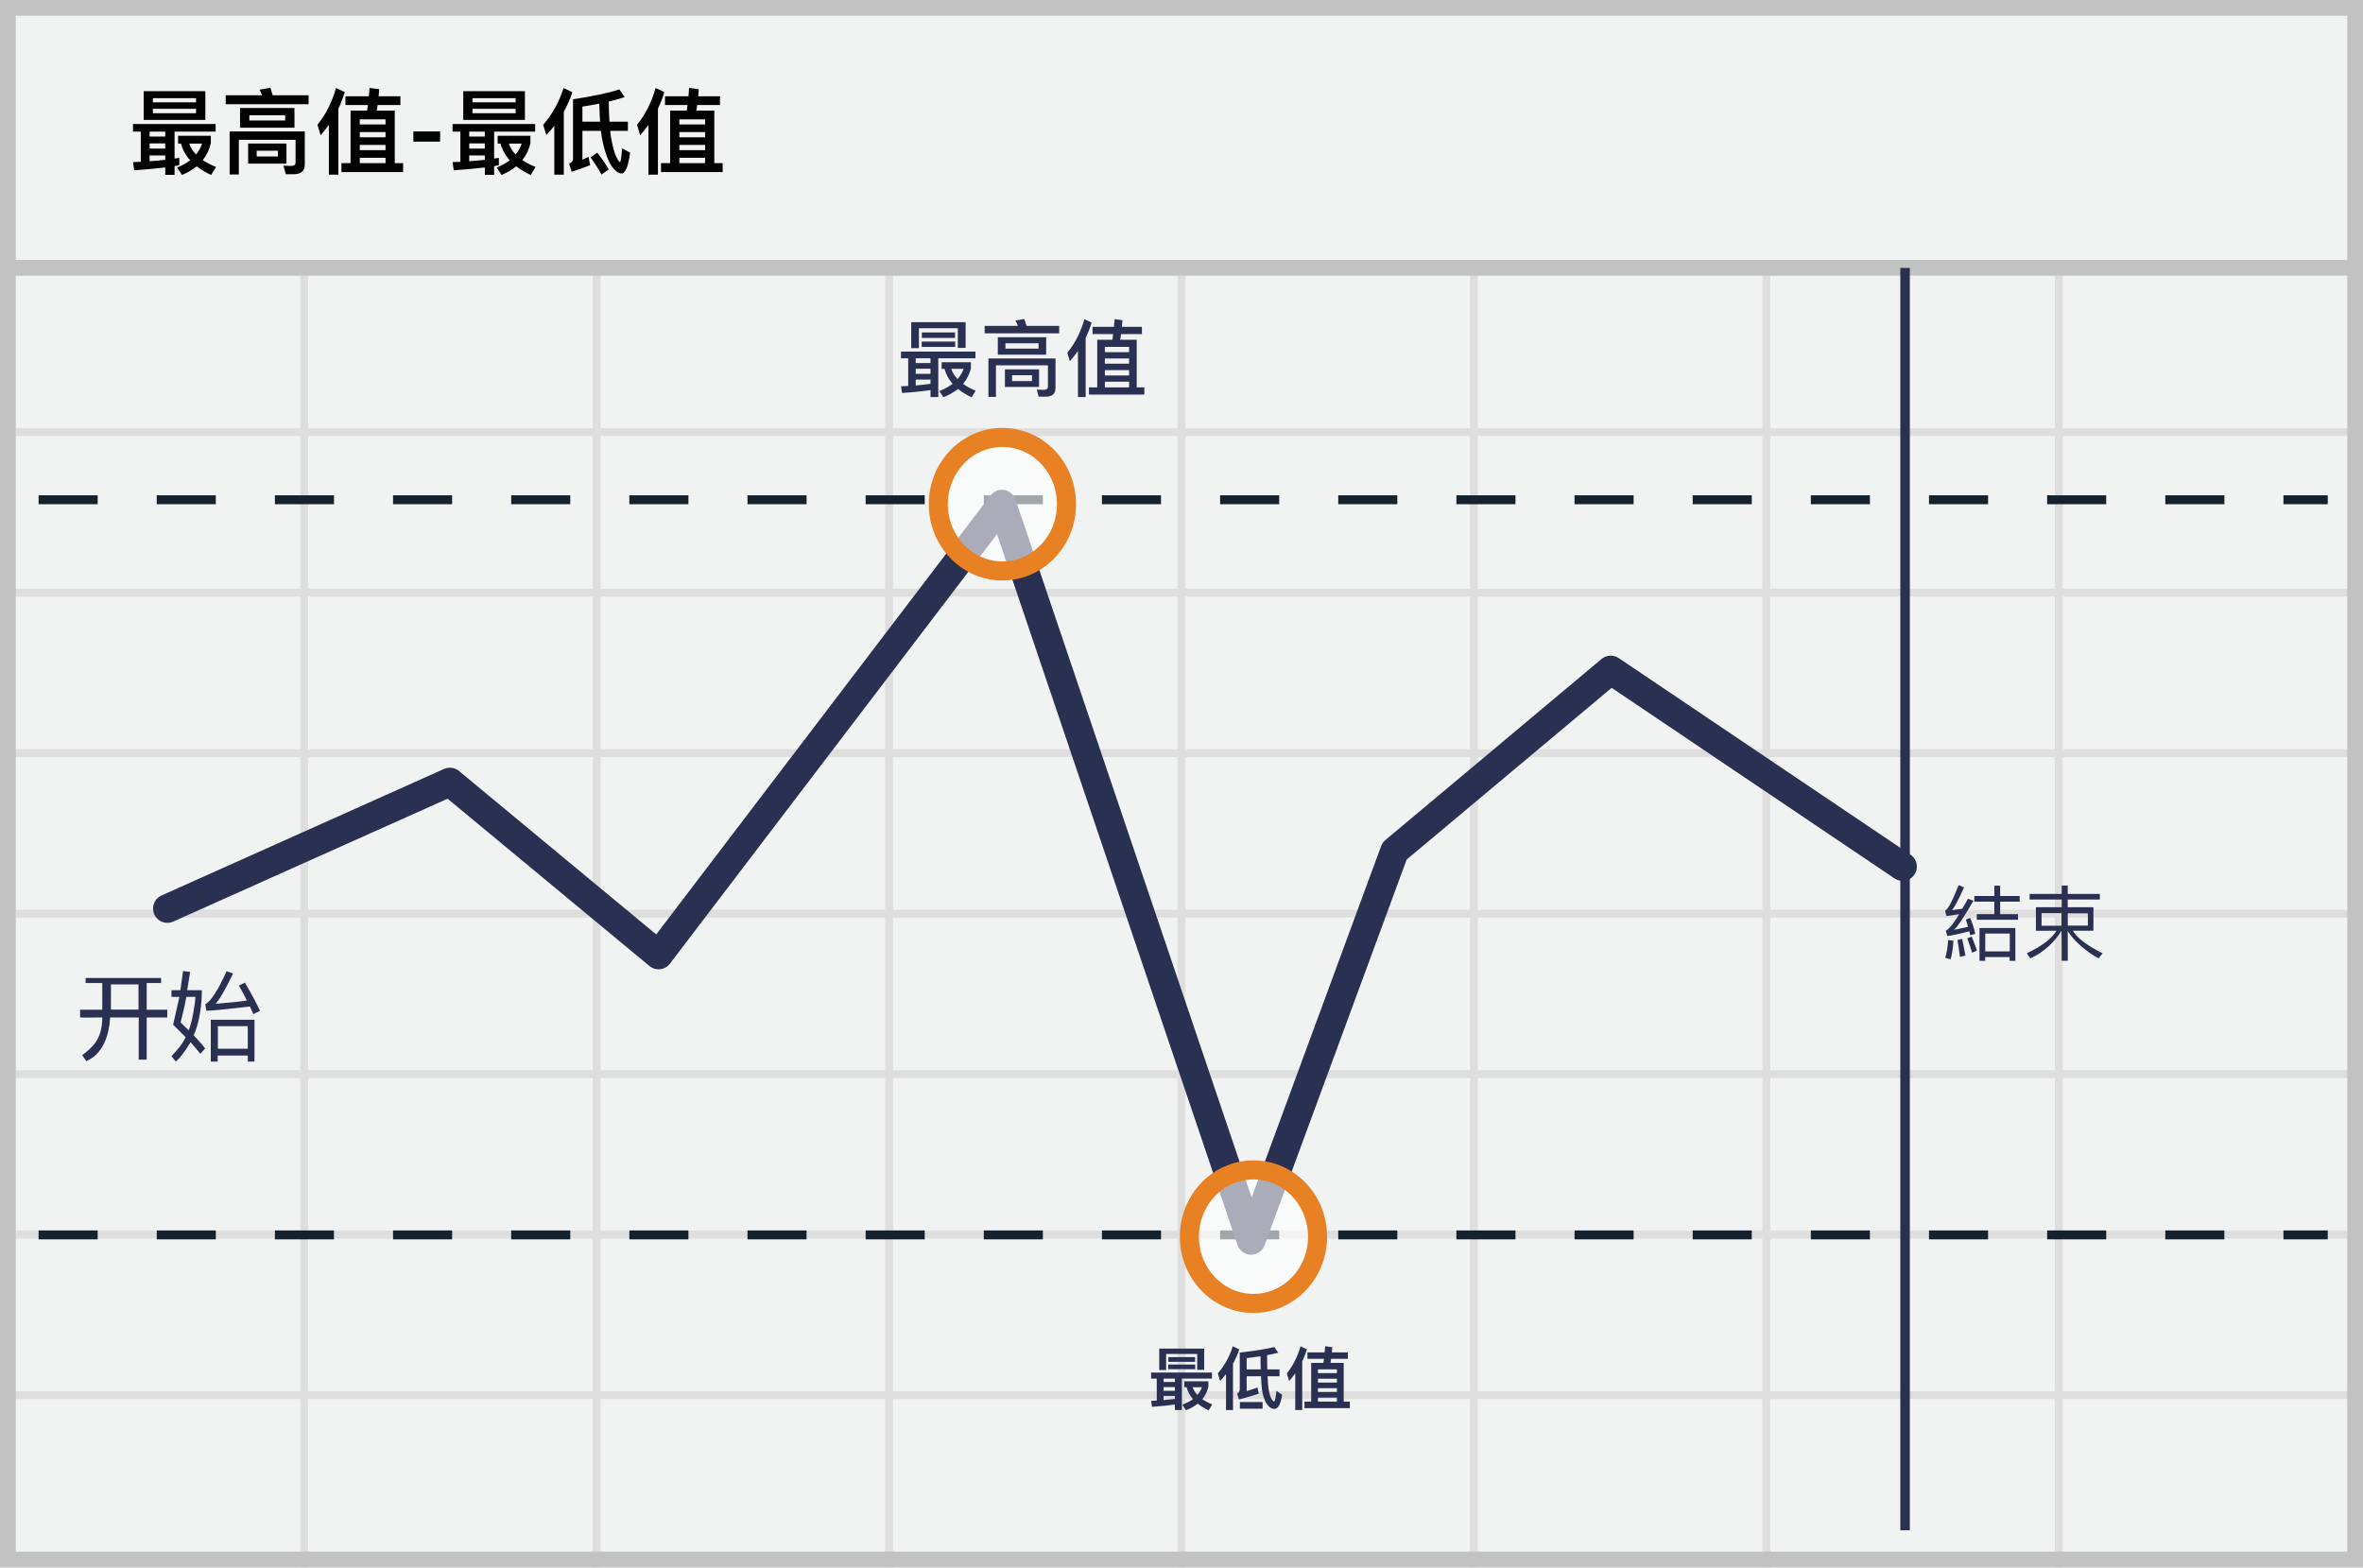
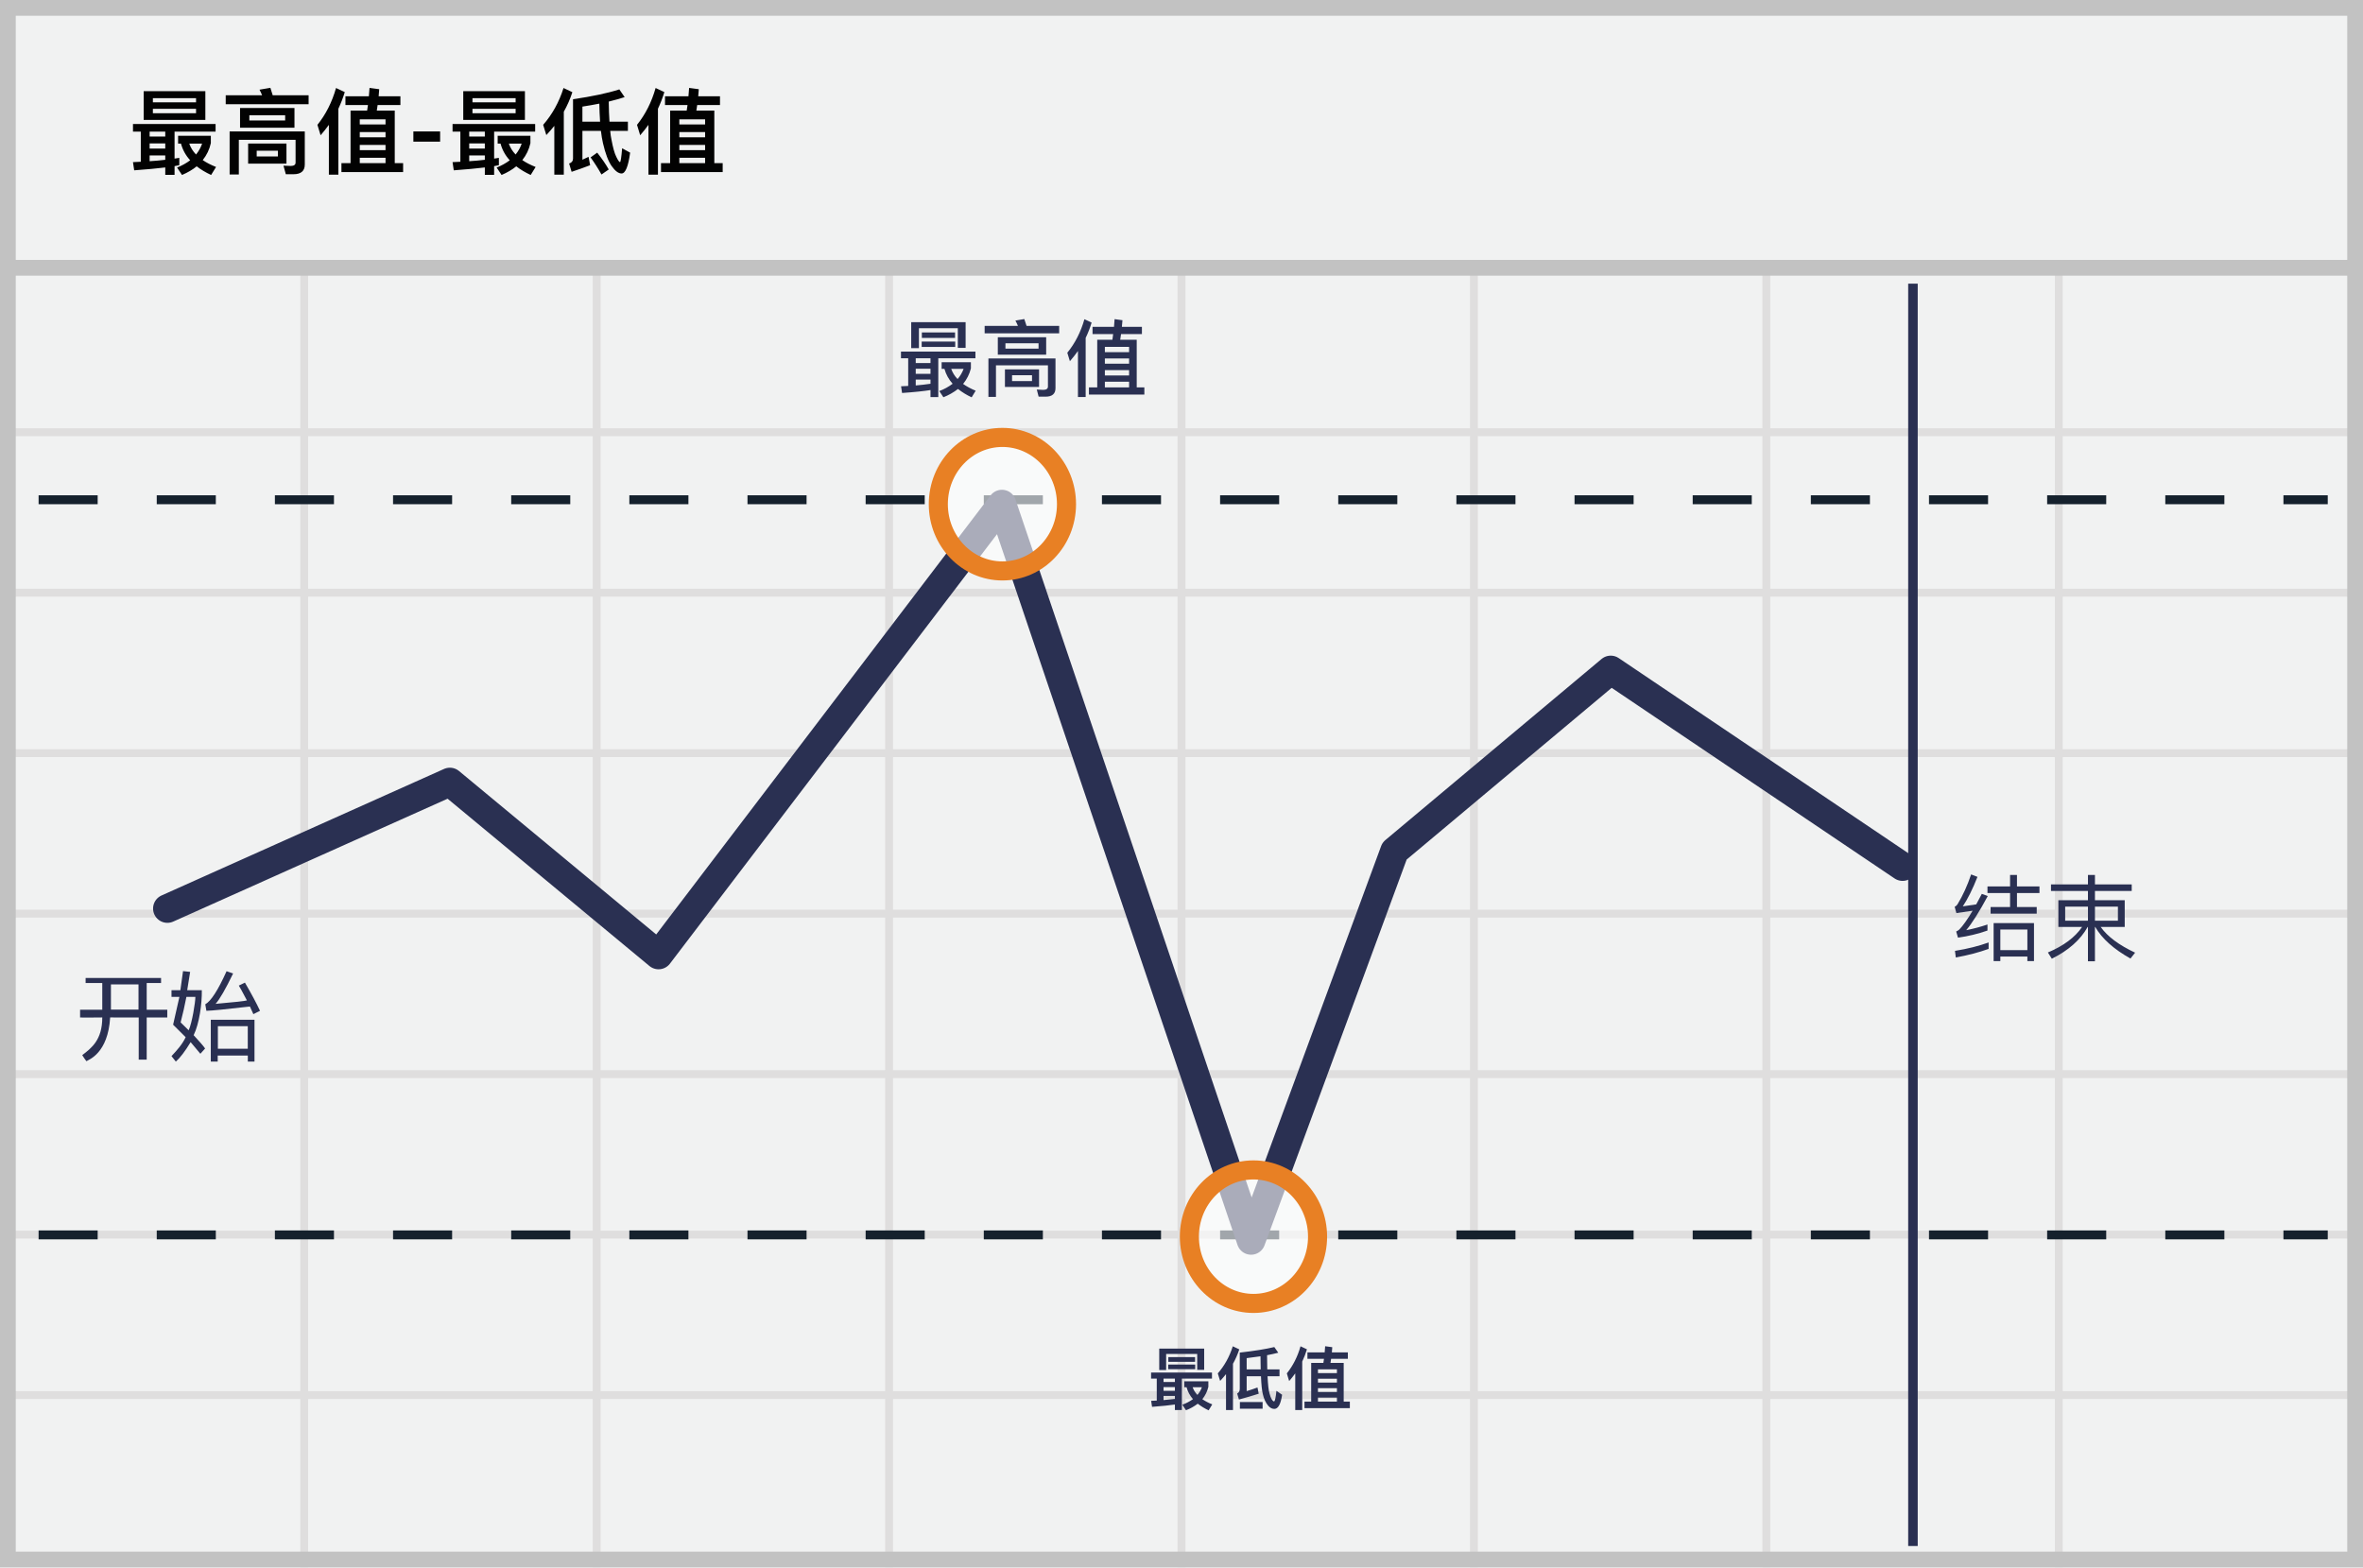
<svg xmlns="http://www.w3.org/2000/svg" width="300" height="199" viewBox="0 0 300 199">
  <g fill="none" fill-rule="evenodd">
-     <path fill="#F1F2F2" d="M0 0h300v199H0z" />
-     <path d="M39.125 55.375V74.75H75.25V55.375H39.125zm0-1H75.25V34h1v20.375h36.125V34h1v20.375H149.5V34h1v20.375h36.125V34h1v20.375h36.125V34h1v20.375h36.125V34h1v20.375H299.5v1h-37.625V74.75H299.5v1h-37.625v19.375H299.5v1h-37.625V115.5H299.5v1h-37.625v19.375H299.5v1h-37.625v19.375H299.5v1h-37.625v19.375H299.5v1h-37.625V199h-1v-21.375H224.75V199h-1v-21.375h-36.125V199h-1v-21.375H150.5V199h-1v-21.375h-36.125V199h-1v-21.375H76.25V199h-1v-21.375H39.125V199h-1v-21.375H1.5v-1h36.625V157.25H1.5v-1h36.625v-19.375H1.5v-1h36.625V116.5H1.5v-1h36.625V96.125H1.5v-1h36.625V75.75H1.5v-1h36.625V55.375H1.5v-1h36.625V34h1v20.375zm221.75 1H224.75V74.75h36.125V55.375zm-37.125 0h-36.125V74.75h36.125V55.375zm-37.125 0H150.5V74.75h36.125V55.375zm-37.125 0h-36.125V74.75H149.5V55.375zm-37.125 0H76.25V74.75h36.125V55.375zM39.125 75.75v19.375H75.25V75.75H39.125zm221.75 0H224.75v19.375h36.125V75.75zm-37.125 0h-36.125v19.375h36.125V75.75zm-37.125 0H150.5v19.375h36.125V75.75zm-37.125 0h-36.125v19.375H149.5V75.75zm-37.125 0H76.25v19.375h36.125V75.75zm-73.25 20.375V115.5H75.25V96.125H39.125zm221.75 0H224.75V115.5h36.125V96.125zm-37.125 0h-36.125V115.5h36.125V96.125zm-37.125 0H150.5V115.5h36.125V96.125zm-37.125 0h-36.125V115.5H149.5V96.125zm-37.125 0H76.25V115.5h36.125V96.125zM39.125 116.5v19.375H75.25V116.5H39.125zm221.75 0H224.75v19.375h36.125V116.5zm-37.125 0h-36.125v19.375h36.125V116.5zm-37.125 0H150.5v19.375h36.125V116.5zm-37.125 0h-36.125v19.375H149.5V116.5zm-37.125 0H76.25v19.375h36.125V116.5zm-73.25 20.375v19.375H75.25v-19.375H39.125zm221.75 0H224.75v19.375h36.125v-19.375zm-37.125 0h-36.125v19.375h36.125v-19.375zm-37.125 0H150.5v19.375h36.125v-19.375zm-37.125 0h-36.125v19.375H149.5v-19.375zm-37.125 0H76.25v19.375h36.125v-19.375zm-73.25 20.375v19.375H75.25V157.25H39.125zm221.75 0H224.75v19.375h36.125V157.25zm-37.125 0h-36.125v19.375h36.125V157.25zm-37.125 0H150.5v19.375h36.125V157.25zm-37.125 0h-36.125v19.375H149.5V157.25zm-37.125 0H76.25v19.375h36.125V157.25z" fill="#DFDEDE" />
+     <path fill="#F1F2F2" fill-rule="nonzero" d="M0 0h300v199H0z" />
+     <path d="M39.125 55.375V74.75H75.25V55.375H39.125zm0-1H75.25V34h1v20.375h36.125V34h1v20.375H149.5V34h1v20.375h36.125V34h1v20.375h36.125V34h1v20.375h36.125V34h1v20.375H299.5v1h-37.625V74.75H299.5v1h-37.625v19.375H299.5v1h-37.625V115.5H299.5v1h-37.625v19.375H299.5v1h-37.625v19.375H299.5v1h-37.625v19.375H299.5v1h-37.625V199h-1v-21.375H224.75V199h-1v-21.375h-36.125V199h-1v-21.375H150.5V199h-1v-21.375h-36.125V199h-1v-21.375H76.25V199h-1v-21.375H39.125V199h-1v-21.375H1.5v-1h36.625V157.25H1.5v-1h36.625v-19.375H1.5v-1h36.625V116.5H1.5v-1h36.625V96.125H1.5v-1h36.625V75.75H1.5v-1h36.625V55.375H1.5v-1h36.625V34h1v20.375zm221.75 1H224.75V74.75h36.125V55.375zm-37.125 0h-36.125V74.75h36.125V55.375zm-37.125 0H150.5V74.75h36.125V55.375zm-37.125 0h-36.125V74.75H149.5V55.375zm-37.125 0H76.25V74.75h36.125V55.375zM39.125 75.75v19.375H75.25V75.75H39.125zm221.75 0H224.75v19.375h36.125V75.75zm-37.125 0h-36.125v19.375h36.125V75.75zm-37.125 0H150.5v19.375h36.125V75.75zm-37.125 0h-36.125v19.375H149.5V75.75zm-37.125 0H76.25v19.375h36.125V75.75zm-73.25 20.375V115.5H75.25V96.125H39.125zm221.75 0H224.75V115.5h36.125V96.125zm-37.125 0h-36.125V115.5h36.125V96.125zm-37.125 0H150.5V115.5h36.125V96.125zm-37.125 0h-36.125V115.5H149.5V96.125zm-37.125 0H76.25V115.5h36.125V96.125zM39.125 116.5v19.375H75.25V116.5H39.125zm221.75 0H224.75v19.375h36.125V116.5zm-37.125 0h-36.125v19.375h36.125V116.5zm-37.125 0H150.5v19.375h36.125V116.5zm-37.125 0h-36.125v19.375H149.5V116.5zm-37.125 0H76.25v19.375h36.125V116.5zm-73.25 20.375v19.375H75.25v-19.375H39.125zm221.75 0H224.75v19.375h36.125v-19.375zm-37.125 0h-36.125v19.375h36.125v-19.375zm-37.125 0H150.5v19.375h36.125v-19.375zm-37.125 0h-36.125v19.375H149.5v-19.375zm-37.125 0H76.25v19.375h36.125v-19.375zm-73.25 20.375v19.375H75.25V157.25H39.125zm221.75 0H224.75v19.375h36.125V157.25zm-37.125 0h-36.125v19.375h36.125V157.25zm-37.125 0H150.5v19.375h36.125V157.25zm-37.125 0h-36.125v19.375H149.5V157.25zm-37.125 0H76.25v19.375h36.125V157.25z" fill="#DFDEDE" fill-rule="nonzero" />
    <path stroke="#C2C2C2" stroke-width="2" d="M1 1h298v197H1z" />
-     <path fill="#C2C2C2" d="M0 33h300v2H0z" />
-     <g transform="translate(4 33.288)">
-       <path d="M.9 30.163h290.625" stroke="#15212D" stroke-width="1.133" fill="#D8D8D8" fill-rule="nonzero" stroke-dasharray="7.5" />
-       <path d="M237.863.725V161" stroke="#2A3052" stroke-width="1.211" stroke-linejoin="round" />
-       <path d="M.9 123.5h290.625" stroke="#15212D" stroke-width="1.133" fill="#D8D8D8" fill-rule="nonzero" stroke-dasharray="7.5" />
-       <path stroke="#2A3052" stroke-width="3.633" stroke-linecap="round" stroke-linejoin="round" d="M17.25 82.063L53.115 66l26.494 21.96 43.594-57.247 31.63 93.487 18.215-49.436 27.446-22.991 37.05 24.963" />
-       <ellipse cx="8.137" cy="11.475" rx="8.137" ry="8.475" opacity=".6" transform="translate(147 112.25)" fill="#FFF" fill-rule="nonzero" />
-       <ellipse stroke="#E88024" stroke-width="2.422" cx="155.137" cy="123.725" rx="8.137" ry="8.475" />
-       <ellipse cx="10.012" cy="8.475" rx="8.137" ry="8.475" opacity=".6" transform="translate(113.25 22.25)" fill="#FFF" fill-rule="nonzero" />
-       <ellipse stroke="#E88024" stroke-width="2.422" cx="123.263" cy="30.725" rx="8.137" ry="8.475" />
+     <path fill="#C2C2C2" fill-rule="nonzero" d="M0 33h300v2H0z" />
+     <g transform="translate(4 35.288)">
+       <path d="M.9 28.163h290.625" stroke="#15212D" stroke-width="1.133" fill="#D8D8D8" fill-rule="nonzero" stroke-dasharray="7.5" />
+       <path d="M238.863.725V161" stroke="#2A3052" stroke-width="1.211" stroke-linejoin="round" />
+       <path d="M.9 121.5h290.625" stroke="#15212D" stroke-width="1.133" fill="#D8D8D8" fill-rule="nonzero" stroke-dasharray="7.5" />
+       <path stroke="#2A3052" stroke-width="3.633" stroke-linecap="round" stroke-linejoin="round" d="M17.25 80.063L53.115 64l26.494 21.96 43.594-57.247 31.63 93.487 18.215-49.436 27.446-22.991 37.05 24.963" />
+       <ellipse cx="8.137" cy="8.475" rx="8.137" ry="8.475" opacity=".6" transform="translate(147 113.25)" fill="#FFF" fill-rule="nonzero" />
+       <ellipse stroke="#E88024" stroke-width="2.422" cx="155.137" cy="121.725" rx="8.137" ry="8.475" />
+       <ellipse cx="9.012" cy="8.475" rx="8.137" ry="8.475" opacity=".6" transform="translate(114.25 20.25)" fill="#FFF" fill-rule="nonzero" />
+       <ellipse stroke="#E88024" stroke-width="2.422" cx="123.263" cy="28.725" rx="8.137" ry="8.475" />
    </g>
-     <g fill="#2A3052">
+     <g fill="#2A3052" fill-rule="nonzero">
      <path d="M23.237 123.295l.903.101-.373 2.323c.12.009.739.009 1.856 0 .031 1.705-.32 4.25-1.038 5.713.77.829 1.256 1.391 1.455 1.688l-.602.67-1.235-1.475c-.72 1.182-1.348 2.006-1.88 2.47-.09-.127-.272-.36-.55-.697.698-.745 1.387-1.507 1.797-2.402l-1.592-1.587.8-3.534h-1.005v-.846H22.9l.337-2.424zm1.568 3.275h-1.14a50.526 50.526 0 0 1-.733 3.237c.423.412.763.747 1.02 1.003.435-.93.853-3.578.853-4.24zM28.764 123.31l.831.286c-.955 1.98-1.696 3.267-2.224 3.857 2.408-.21 3.733-.356 3.976-.438-.59-1.12-.932-1.746-1.028-1.88l.777-.377c.838 1.442 1.476 2.634 1.915 3.578l-.844.425-.439-.97c-3.043.351-4.885.533-5.526.545-.048-.314-.094-.59-.14-.827.721-.397 1.622-1.796 2.702-4.198zM31.463 134.786v-.766H27.64v.766h-.878v-5.312h5.548v5.312h-.848zm-.006-4.494h-3.795v2.86h3.795v-2.86zM10.87 124.808v-.64h9.578v.64h-1.823v3.394h2.612v.985h-2.612v5.346H17.61v-5.346l-3.625-.008c-.27 4.564-2.71 5.354-3.015 5.555a7.539 7.539 0 0 1-.528-.772c1.19-.911 2.542-1.929 2.542-4.783-1.016.005-2.15.027-2.817.008v-.985h2.817v-3.394H10.87zm6.713.18h-3.499v3.192h3.5v-3.193z" />
    </g>
-     <path d="M114.386 44.637h9.452v.851h-4.715v4.928h-.99v-.894c-.852.138-2.054.266-3.608.372l-.128-.851.905-.043v-3.512h-.916v-.851zm1.874 4.3a28.36 28.36 0 0 0 1.873-.213v-.532h-1.873v.745zm0-1.47h1.873v-.648h-1.873v.649zm0-1.372h1.873v-.607h-1.873v.607zm3.64.734h-.352v-.84h3.715v.787a4.989 4.989 0 0 1-.99 1.969c.447.32.98.607 1.596.862l-.51.84a8.628 8.628 0 0 1-1.735-1.063 7.384 7.384 0 0 1-1.852 1.053l-.522-.787a6.714 6.714 0 0 0 1.693-.926 4.77 4.77 0 0 1-1.043-1.895zm1.67 1.299c.341-.394.597-.83.767-1.299h-1.575c.17.48.436.916.809 1.299zm1.022-7.227v3.267h-.99v-2.5h-4.938V44.2h-.98v-3.299h6.908zm-5.556 1.31h4.215v.69h-4.215v-.69zm-.02 1.16h4.256v.68h-4.257v-.68zm13.027-2.864c.095.266.191.554.287.873h4.14v.937h-9.462v-.937h4.226a5.75 5.75 0 0 0-.32-.681l1.129-.192zm2.703 9.856h-.884l-.234-.905.82.043c.394 0 .596-.15.596-.426v-2.693h-6.599v4.013h-.958v-4.886h8.515v3.779c0 .713-.426 1.075-1.256 1.075zm-6.067-7.546h6.141v2.214h-6.14v-2.214zm5.173 1.447v-.68h-4.204v.68h4.204zm-4.268 2.63h4.332v2.234h-4.332v-2.235zm3.438 1.49v-.746h-2.533v.745h2.533zm10.483-7.866l1 .138c-.02.288-.053.564-.074.841h2.544v.915h-2.65c-.043.256-.075.49-.107.724h2.097v6.045h.969v.916h-7.036v-.916h1.054v-6.045h1.927c.042-.245.074-.49.095-.724h-2.618v-.915h2.725c.021-.33.053-.66.074-.98zm-1.234 8.663h3.076v-.713h-3.076v.713zm0-1.51h3.076v-.682h-3.076v.681zm0-1.491h3.076v-.67h-3.076v.67zm0-1.469h3.076v-.67h-3.076v.67zm-3.417-.149c-.32.447-.66.884-1.022 1.299l-.33-1.075c.99-1.214 1.714-2.64 2.172-4.258l.915.426c-.202.681-.458 1.33-.756 1.948v7.503h-.979v-5.843zM146.139 174.267h7.731v.764h-3.822v3.996h-.886v-.703c-.678.104-1.642.2-2.901.295l-.113-.764.712-.035v-2.789h-.721v-.764zm1.58 3.492a31.819 31.819 0 0 0 1.443-.148v-.382h-1.442v.53zm0-1.173h1.443v-.477h-1.442v.477zm0-1.12h1.443v-.435h-1.442v.435zm2.92.66h-.287v-.747h3.058v.703c-.14.591-.4 1.112-.765 1.564.356.243.773.47 1.26.66l-.46.756a7.365 7.365 0 0 1-1.382-.843 5.86 5.86 0 0 1-1.494.834l-.46-.703c.52-.2.973-.435 1.346-.713a3.79 3.79 0 0 1-.816-1.511zm1.38.981a3.06 3.06 0 0 0 .574-.981h-1.181c.121.356.33.686.608.981zm.86-5.88v2.693h-.885v-2.016h-3.944v2.042h-.877v-2.72h5.707zm-4.551 1.077h3.396v.6h-3.396v-.6zm-.017.947h3.43v.59h-3.43v-.59zm8.2-2.32l.825.391c-.209.634-.47 1.242-.8 1.824v5.881h-.885v-4.56c-.235.295-.487.582-.747.86l-.296-.956c.852-.973 1.486-2.12 1.903-3.44zm1.763 3.805v1.885c.47-.139.93-.295 1.373-.46l.156.79c-.712.235-1.555.478-2.51.738l-.226-.764c.217-.104.33-.304.33-.6v-4.594c1.841-.209 3.3-.443 4.386-.704l.504.72c-.408.105-.886.21-1.424.314 0 .677.008 1.277.026 1.806h1.555v.87h-1.52c.052 1.059.13 1.789.251 2.188.165.617.356.956.574 1.008.113-.026.217-.478.304-1.347l.72.495c-.173 1.2-.503 1.799-.99 1.799-.286 0-.547-.14-.781-.409-.313-.373-.539-.86-.678-1.468-.113-.451-.191-1.207-.234-2.267h-1.816zm1.78-.869a50.204 50.204 0 0 1-.025-1.667c-.539.078-1.12.156-1.755.234v1.433h1.78zm-2.64 4.144h2.884v.842h-2.884v-.842zm10.823-7.088l.904.121-.052.66h2.032v.817h-2.128l-.078.521h1.677v4.908h.781v.834h-5.759v-.834h.851v-4.908h1.547l.078-.521h-2.102v-.817h2.189c.017-.269.043-.53.06-.781zm-.912 7.027h2.407v-.504h-2.407v.504zm0-1.216h2.407v-.486h-2.407v.486zm0-1.199h2.407v-.486h-2.407v.486zm0-1.198h2.407v-.478h-2.407v.477zm-2.884.034c-.243.33-.495.66-.773.973l-.295-.973c.782-.973 1.364-2.12 1.737-3.44l.817.383c-.165.538-.365 1.06-.6 1.554v6.16h-.886v-4.657z" fill="#2A3052" />
-     <path d="M16.883 15.744H27.37v.968h-5.208v3.425c.213-.036.413-.071.602-.095v.933c-.189.036-.39.071-.602.118v1.11h-1.18v-.944c-1.04.13-2.363.248-3.945.366l-.154-1.04.992-.047v-3.826h-.992v-.968zm2.114 4.723a36.513 36.513 0 0 0 1.984-.177v-.555h-1.984v.732zm0-1.606h1.984v-.65h-1.984v.65zm0-1.523h1.984v-.626h-1.984v.626zm-.756-5.763h7.83v3.649h-7.83v-3.65zm6.649 2.799v-.555h-5.48v.555h5.48zm-5.48-1.382h5.48v-.531h-5.48v.53zm3.567 5.243h-.366v-.992h4.157v.933a5.198 5.198 0 0 1-1.028 2.15c.473.33 1.04.614 1.69.874l-.627 1.015c-.708-.33-1.322-.697-1.83-1.098-.52.425-1.146.791-1.866 1.098l-.626-.945a6.95 6.95 0 0 0 1.665-.92 5.014 5.014 0 0 1-1.17-2.115zm1.913 1.382c.343-.425.602-.886.768-1.382h-1.63c.177.508.46.969.862 1.382zm9.436-8.467c.094.283.2.602.295.944h4.559v1.134H28.657v-1.134h4.618a6.64 6.64 0 0 0-.33-.708l1.38-.236zm2.929 10.97h-.969l-.295-1.086.91.036c.413 0 .625-.142.625-.426v-2.893h-7.204v4.405h-1.169v-5.468h9.542v4.204c0 .815-.484 1.229-1.44 1.229zm-6.78-8.408h6.91v2.504h-6.91v-2.504zm5.729 1.583v-.662h-4.547v.662h4.547zm-4.7 2.929h4.865v2.55h-4.866v-2.55zm3.778 1.641v-.732H32.59v.732h2.692zm11.633-8.704l1.228.166-.07.897h2.762v1.11h-2.893l-.106.709h2.28v6.672h1.062v1.134h-7.83v-1.134h1.158v-6.672h2.102l.106-.709h-2.858v-1.11h2.976c.024-.366.06-.72.083-1.063zm-1.24 9.554h3.271v-.685h-3.271v.685zm0-1.653h3.271v-.661h-3.271v.661zm0-1.63h3.271v-.661h-3.271v.661zm0-1.63h3.271v-.649h-3.271v.65zm-3.921.048c-.33.449-.673.897-1.051 1.322L40.3 15.85c1.063-1.323 1.854-2.882 2.362-4.677l1.11.52a15.66 15.66 0 0 1-.814 2.114v8.373h-1.205v-6.33zm14.123 2.137H52.48V16.69h3.397v1.297zm1.578-2.243h10.487v.968h-5.208v3.425c.213-.036.413-.071.602-.095v.933c-.189.036-.39.071-.602.118v1.11h-1.18v-.944c-1.04.13-2.363.248-3.945.366l-.154-1.04.992-.047v-3.826h-.992v-.968zm2.114 4.723a36.513 36.513 0 0 0 1.984-.177v-.555H59.57v.732zm0-1.606h1.984v-.65H59.57v.65zm0-1.523h1.984v-.626H59.57v.626zm-.756-5.763h7.83v3.649h-7.83v-3.65zm6.65 2.799v-.555h-5.48v.555h5.48zm-5.48-1.382h5.48v-.531h-5.48v.53zm3.566 5.243h-.366v-.992h4.157v.933a5.198 5.198 0 0 1-1.028 2.15c.473.33 1.04.614 1.69.874l-.627 1.015c-.708-.33-1.322-.697-1.83-1.098-.52.425-1.146.791-1.866 1.098l-.626-.945a6.95 6.95 0 0 0 1.665-.92 5.014 5.014 0 0 1-1.17-2.115zm1.913 1.382c.343-.425.602-.886.768-1.382H64.6c.177.508.46.969.862 1.382zm8.48-3v3.661c.26-.118.519-.236.779-.366l.2 1.063a49.16 49.16 0 0 1-2.35.839l-.318-1.051c.33-.107.496-.32.496-.626v-7.535c2.468-.366 4.428-.78 5.88-1.252l.674.98c-.579.19-1.252.379-2.02.567.012.98.048 1.83.095 2.551h2.338v1.17h-2.244c.036.425.083.779.154 1.086.189 1.027.39 1.76.614 2.196.213.45.378.685.472.685.083 0 .177-.59.272-1.76l1.016.556c-.237 1.76-.603 2.645-1.087 2.645-.401 0-.815-.319-1.252-.933-.437-.614-.803-1.594-1.11-2.917-.106-.46-.189-.98-.26-1.559h-2.35zm2.149-3.46c-.662.13-1.382.26-2.15.378v1.913h2.244a44.016 44.016 0 0 1-.094-2.29zm-.272 6.224c.638.803 1.122 1.523 1.464 2.137l-.92.638a22.69 22.69 0 0 0-1.382-2.173l.838-.602zm-4.275-8.208l1.122.532a13.619 13.619 0 0 1-1.087 2.48v7.995h-1.204v-6.2c-.319.401-.662.791-1.016 1.169l-.401-1.3c1.157-1.322 2.02-2.88 2.586-4.676zm15.943-.012l1.228.166-.07.897h2.763v1.11h-2.894l-.106.709h2.28v6.672h1.062v1.134h-7.83v-1.134h1.158v-6.672h2.102l.106-.709h-2.858v-1.11h2.976c.024-.366.06-.72.083-1.063zm-1.24 9.554h3.271v-.685h-3.271v.685zm0-1.653h3.271v-.661h-3.271v.661zm0-1.63h3.271v-.661h-3.271v.661zm0-1.63h3.271v-.649h-3.271v.65zm-3.921.048c-.33.449-.673.897-1.051 1.322l-.402-1.322c1.063-1.323 1.855-2.882 2.362-4.677l1.11.52a15.66 15.66 0 0 1-.814 2.114v8.373h-1.205v-6.33z" fill="#020202" />
-     <g fill="#2A3052">
-       <path d="M248.665 112.385l.692.279c-.754 1.654-1.273 2.62-1.557 2.897l1.325-.185.733-1.27.687.253c-1.092 1.878-2.016 3.343-2.483 3.697l1.796-.375-.28-.942.563-.198c.416 1.118.625 1.793.625 2.027-.352.094-.56.152-.625.174l-.126-.498c-1.54.392-2.472.588-2.794.588a9.717 9.717 0 0 1-.196-.678c.447-.108 1.451-1.613 1.703-2.087l-1.605.24a85.932 85.932 0 0 0-.185-.674c.326-.102.902-1.185 1.727-3.248zM249.755 119.116c.26-.097.452-.16.577-.19.422 1.05.633 1.635.633 1.757-.035.038-.233.13-.595.278a32.936 32.936 0 0 0-.615-1.845zM249.113 119.211c.049.192.413 2.04.413 2.114l-.696.167c-.145-1.147-.252-1.857-.32-2.13.267-.081.317-.081.603-.15zM247.333 119.357l.669.081c-.088 1.17-.212 1.959-.371 2.365a26.713 26.713 0 0 0-.667-.196c.2-.695.322-1.445.37-2.25zM250.655 113.76v.72h2.539v1.58h-2.228v.717h5.234v-.717h-2.265v-1.58h2.477v-.72h-2.477v-1.312h-.741v1.313zM255.135 121.992v-.48h-3.1v.48h-.723v-4.17h4.55v4.17h-.727zm.02-3.463h-3.112v2.267h3.112v-2.267zM261.747 113.498v-1.063h.767v1.063h4.078v.708h-4.078v.976h3.262v2.988h-2.607c.524.908 1.783 1.867 3.777 2.876-.04.025-.208.236-.504.634-1.117-.534-3.273-2.228-3.928-3.51l.007 3.81h-.774c-.005-2.619-.02-3.887-.042-3.803-.681 1.21-2.182 2.75-3.956 3.503l-.427-.656c1.881-.878 3.139-1.83 3.773-2.854l-2.623.007v-2.995h3.275v-.976h-4.074v-.708h4.074zm-.028 2.438h-2.528v1.599h2.528v-1.6zm.8 1.582h2.552v-1.56h-2.553v1.56z" />
-     </g>
+     <path d="M114.386 44.637h9.452v.851h-4.715v4.928h-.99v-.894c-.852.138-2.054.266-3.608.372l-.128-.851.905-.043v-3.512h-.916v-.851zm1.874 4.3a28.36 28.36 0 0 0 1.873-.213v-.532h-1.873v.745zm0-1.47h1.873v-.648h-1.873v.649zm0-1.372h1.873v-.607h-1.873v.607zm3.64.734h-.352v-.84h3.715v.787a4.989 4.989 0 0 1-.99 1.969c.447.32.98.607 1.596.862l-.51.84a8.628 8.628 0 0 1-1.735-1.063 7.384 7.384 0 0 1-1.852 1.053l-.522-.787a6.714 6.714 0 0 0 1.693-.926 4.77 4.77 0 0 1-1.043-1.895zm1.67 1.299c.341-.394.597-.83.767-1.299h-1.575c.17.48.436.916.809 1.299zm1.022-7.227v3.267h-.99v-2.5h-4.938V44.2h-.98v-3.299h6.908zm-5.556 1.31h4.215v.69h-4.215v-.69zm-.02 1.16h4.256v.68h-4.257v-.68zm13.027-2.864c.095.266.191.554.287.873h4.14v.937h-9.462v-.937h4.226a5.75 5.75 0 0 0-.32-.681l1.129-.192zm2.703 9.856h-.884l-.234-.905.82.043c.394 0 .596-.15.596-.426v-2.693h-6.599v4.013h-.958v-4.886h8.515v3.779c0 .713-.426 1.075-1.256 1.075zm-6.067-7.546h6.141v2.214h-6.14v-2.214zm5.173 1.447v-.68h-4.204v.68h4.204zm-4.268 2.63h4.332v2.234h-4.332v-2.235zm3.438 1.49v-.746h-2.533v.745h2.533zm10.483-7.866l1 .138c-.02.288-.053.564-.074.841h2.544v.915h-2.65c-.043.256-.075.49-.107.724h2.097v6.045h.969v.916h-7.036v-.916h1.054v-6.045h1.927c.042-.245.074-.49.095-.724h-2.618v-.915h2.725c.021-.33.053-.66.074-.98zm-1.234 8.663h3.076v-.713h-3.076v.713zm0-1.51h3.076v-.682h-3.076v.681zm0-1.491h3.076v-.67h-3.076v.67zm0-1.469h3.076v-.67h-3.076v.67zm-3.417-.149c-.32.447-.66.884-1.022 1.299l-.33-1.075c.99-1.214 1.714-2.64 2.172-4.258l.915.426c-.202.681-.458 1.33-.756 1.948v7.503h-.979v-5.843zM146.139 174.267h7.731v.764h-3.822v3.996h-.886v-.703c-.678.104-1.642.2-2.901.295l-.113-.764.712-.035v-2.789h-.721v-.764zm1.58 3.492a31.819 31.819 0 0 0 1.443-.148v-.382h-1.442v.53zm0-1.173h1.443v-.477h-1.442v.477zm0-1.12h1.443v-.435h-1.442v.435zm2.92.66h-.287v-.747h3.058v.703c-.14.591-.4 1.112-.765 1.564.356.243.773.47 1.26.66l-.46.756a7.365 7.365 0 0 1-1.382-.843 5.86 5.86 0 0 1-1.494.834l-.46-.703c.52-.2.973-.435 1.346-.713a3.79 3.79 0 0 1-.816-1.511zm1.38.981a3.06 3.06 0 0 0 .574-.981h-1.181c.121.356.33.686.608.981zm.86-5.88v2.693h-.885v-2.016h-3.944v2.042h-.877v-2.72h5.707zm-4.551 1.077h3.396v.6h-3.396v-.6zm-.017.947h3.43v.59h-3.43v-.59zm8.2-2.32l.825.391c-.209.634-.47 1.242-.8 1.824v5.881h-.885v-4.56c-.235.295-.487.582-.747.86l-.296-.956c.852-.973 1.486-2.12 1.903-3.44zm1.763 3.805v1.885c.47-.139.93-.295 1.373-.46l.156.79c-.712.235-1.555.478-2.51.738l-.226-.764c.217-.104.33-.304.33-.6v-4.594c1.841-.209 3.3-.443 4.386-.704l.504.72c-.408.105-.886.21-1.424.314 0 .677.008 1.277.026 1.806h1.555v.87h-1.52c.052 1.059.13 1.789.251 2.188.165.617.356.956.574 1.008.113-.026.217-.478.304-1.347l.72.495c-.173 1.2-.503 1.799-.99 1.799-.286 0-.547-.14-.781-.409-.313-.373-.539-.86-.678-1.468-.113-.451-.191-1.207-.234-2.267h-1.816zm1.78-.869a50.204 50.204 0 0 1-.025-1.667c-.539.078-1.12.156-1.755.234v1.433h1.78zm-2.64 4.144h2.884v.842h-2.884v-.842zm10.823-7.088l.904.121-.052.66h2.032v.817h-2.128l-.078.521h1.677v4.908h.781v.834h-5.759v-.834h.851v-4.908h1.547l.078-.521h-2.102v-.817h2.189c.017-.269.043-.53.06-.781zm-.912 7.027h2.407v-.504h-2.407v.504zm0-1.216h2.407v-.486h-2.407v.486zm0-1.199h2.407v-.486h-2.407v.486zm0-1.198h2.407v-.478h-2.407v.477zm-2.884.034c-.243.33-.495.66-.773.973l-.295-.973c.782-.973 1.364-2.12 1.737-3.44l.817.383c-.165.538-.365 1.06-.6 1.554v6.16h-.886v-4.657z" fill="#2A3052" fill-rule="nonzero" />
+     <path d="M16.883 15.744H27.37v.968h-5.208v3.425c.213-.036.413-.071.602-.095v.933c-.189.036-.39.071-.602.118v1.11h-1.18v-.944c-1.04.13-2.363.248-3.945.366l-.154-1.04.992-.047v-3.826h-.992v-.968zm2.114 4.723a36.513 36.513 0 0 0 1.984-.177v-.555h-1.984v.732zm0-1.606h1.984v-.65h-1.984v.65zm0-1.523h1.984v-.626h-1.984v.626zm-.756-5.763h7.83v3.649h-7.83v-3.65zm6.649 2.799v-.555h-5.48v.555h5.48zm-5.48-1.382h5.48v-.531h-5.48v.53zm3.567 5.243h-.366v-.992h4.157v.933a5.198 5.198 0 0 1-1.028 2.15c.473.33 1.04.614 1.69.874l-.627 1.015c-.708-.33-1.322-.697-1.83-1.098-.52.425-1.146.791-1.866 1.098l-.626-.945a6.95 6.95 0 0 0 1.665-.92 5.014 5.014 0 0 1-1.17-2.115zm1.913 1.382c.343-.425.602-.886.768-1.382h-1.63c.177.508.46.969.862 1.382zm9.436-8.467c.094.283.2.602.295.944h4.559v1.134H28.657v-1.134h4.618a6.64 6.64 0 0 0-.33-.708l1.38-.236zm2.929 10.97h-.969l-.295-1.086.91.036c.413 0 .625-.142.625-.426v-2.893h-7.204v4.405h-1.169v-5.468h9.542v4.204c0 .815-.484 1.229-1.44 1.229zm-6.78-8.408h6.91v2.504h-6.91v-2.504zm5.729 1.583v-.662h-4.547v.662h4.547zm-4.7 2.929h4.865v2.55h-4.866v-2.55zm3.778 1.641v-.732H32.59v.732h2.692zm11.633-8.704l1.228.166-.07.897h2.762v1.11h-2.893l-.106.709h2.28v6.672h1.062v1.134h-7.83v-1.134h1.158v-6.672h2.102l.106-.709h-2.858v-1.11h2.976c.024-.366.06-.72.083-1.063zm-1.24 9.554h3.271v-.685h-3.271v.685zm0-1.653h3.271v-.661h-3.271v.661zm0-1.63h3.271v-.661h-3.271v.661zm0-1.63h3.271v-.649h-3.271v.65zm-3.921.048c-.33.449-.673.897-1.051 1.322L40.3 15.85c1.063-1.323 1.854-2.882 2.362-4.677l1.11.52a15.66 15.66 0 0 1-.814 2.114v8.373h-1.205v-6.33zm14.123 2.137H52.48V16.69h3.397v1.297zm1.578-2.243h10.487v.968h-5.208v3.425c.213-.036.413-.071.602-.095v.933c-.189.036-.39.071-.602.118v1.11h-1.18v-.944c-1.04.13-2.363.248-3.945.366l-.154-1.04.992-.047v-3.826h-.992v-.968zm2.114 4.723a36.513 36.513 0 0 0 1.984-.177v-.555H59.57v.732zm0-1.606h1.984v-.65H59.57v.65zm0-1.523h1.984v-.626H59.57v.626zm-.756-5.763h7.83v3.649h-7.83v-3.65zm6.65 2.799v-.555h-5.48v.555h5.48zm-5.48-1.382h5.48v-.531h-5.48v.53zm3.566 5.243h-.366v-.992h4.157v.933a5.198 5.198 0 0 1-1.028 2.15c.473.33 1.04.614 1.69.874l-.627 1.015c-.708-.33-1.322-.697-1.83-1.098-.52.425-1.146.791-1.866 1.098l-.626-.945a6.95 6.95 0 0 0 1.665-.92 5.014 5.014 0 0 1-1.17-2.115zm1.913 1.382c.343-.425.602-.886.768-1.382H64.6c.177.508.46.969.862 1.382zm8.48-3v3.661c.26-.118.519-.236.779-.366l.2 1.063a49.16 49.16 0 0 1-2.35.839l-.318-1.051c.33-.107.496-.32.496-.626v-7.535c2.468-.366 4.428-.78 5.88-1.252l.674.98c-.579.19-1.252.379-2.02.567.012.98.048 1.83.095 2.551h2.338v1.17h-2.244c.036.425.083.779.154 1.086.189 1.027.39 1.76.614 2.196.213.45.378.685.472.685.083 0 .177-.59.272-1.76l1.016.556c-.237 1.76-.603 2.645-1.087 2.645-.401 0-.815-.319-1.252-.933-.437-.614-.803-1.594-1.11-2.917-.106-.46-.189-.98-.26-1.559h-2.35zm2.149-3.46c-.662.13-1.382.26-2.15.378v1.913h2.244a44.016 44.016 0 0 1-.094-2.29zm-.272 6.224c.638.803 1.122 1.523 1.464 2.137l-.92.638a22.69 22.69 0 0 0-1.382-2.173l.838-.602zm-4.275-8.208l1.122.532a13.619 13.619 0 0 1-1.087 2.48v7.995h-1.204v-6.2c-.319.401-.662.791-1.016 1.169l-.401-1.3c1.157-1.322 2.02-2.88 2.586-4.676zm15.943-.012l1.228.166-.07.897h2.763v1.11h-2.894l-.106.709h2.28v6.672h1.062v1.134h-7.83v-1.134h1.158v-6.672h2.102l.106-.709h-2.858v-1.11h2.976c.024-.366.06-.72.083-1.063zm-1.24 9.554h3.271v-.685h-3.271v.685zm0-1.653h3.271v-.661h-3.271v.661zm0-1.63h3.271v-.661h-3.271v.661zm0-1.63h3.271v-.649h-3.271v.65zm-3.921.048c-.33.449-.673.897-1.051 1.322l-.402-1.322c1.063-1.323 1.855-2.882 2.362-4.677l1.11.52a15.66 15.66 0 0 1-.814 2.114v8.373h-1.205v-6.33z" fill="#020202" fill-rule="nonzero" />
+     <path d="M252.469 119.66v.815c-1.224.444-2.604.804-4.164 1.092l-.108-.84c1.632-.264 3.048-.624 4.272-1.068zm-2.22-8.64l.804.311c-.612 1.56-1.236 2.808-1.86 3.744a44.987 44.987 0 0 0 1.704-.252c.228-.432.468-.876.708-1.332l.756.276c-1.092 2.028-2.004 3.468-2.736 4.332.912-.18 1.812-.42 2.7-.72v.768a19.217 19.217 0 0 1-3.744.9l-.228-.78c.156-.072.288-.156.396-.252.456-.468 1.02-1.26 1.692-2.388-.684.108-1.368.204-2.064.3l-.216-.792a.906.906 0 0 0 .36-.324c.672-1.104 1.248-2.364 1.728-3.792zm2.076 1.523h2.868v-1.452h.876v1.452h2.856v.84h-2.856v1.776h2.508v.84h-5.856v-.84h2.472v-1.776h-2.868v-.84zm5.904 4.656v4.824h-.84v-.576h-3.432v.576h-.852V117.2h5.124zm-4.272 3.432h3.432v-2.616h-3.432v2.616zm6.432-8.34h4.692v-1.2h.888v1.2h4.668v.828h-4.668v1.176h3.78v3.396H266.7c.864 1.224 2.328 2.304 4.368 3.264l-.588.744c-2.124-1.188-3.612-2.52-4.476-4.008h-.036v4.356h-.888v-4.356h-.036c-.912 1.632-2.424 2.976-4.548 4.032l-.504-.792c1.992-.84 3.444-1.92 4.344-3.24h-3.012v-3.396h3.756v-1.176h-4.692v-.828zm8.496 4.608v-1.788h-2.916v1.788h2.916zm-3.804 0v-1.788h-2.892v1.788h2.892z" fill="#2A3052" />
  </g>
</svg>
